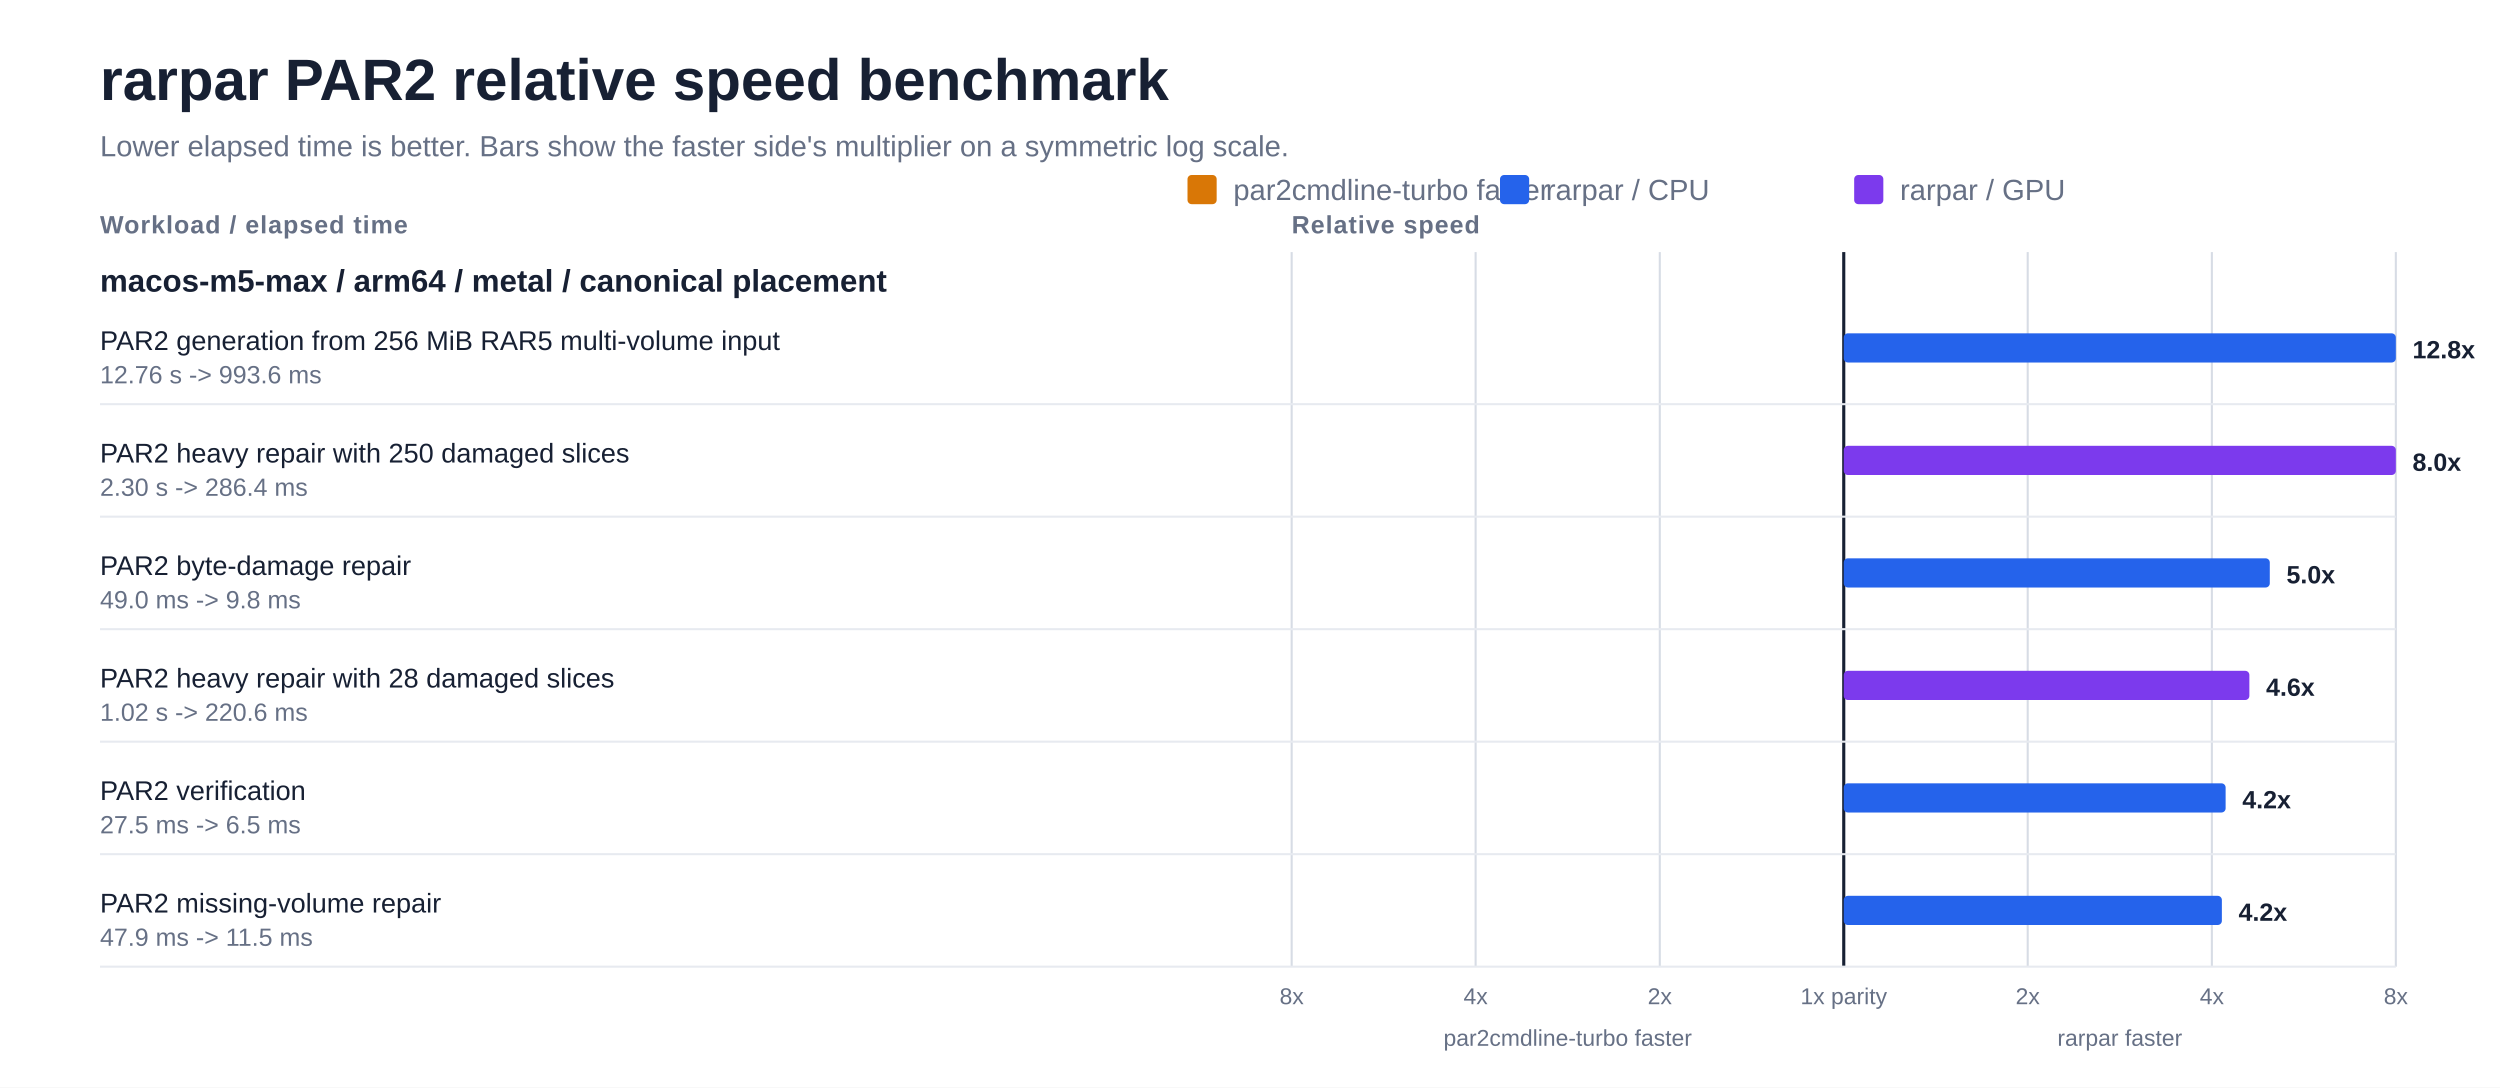
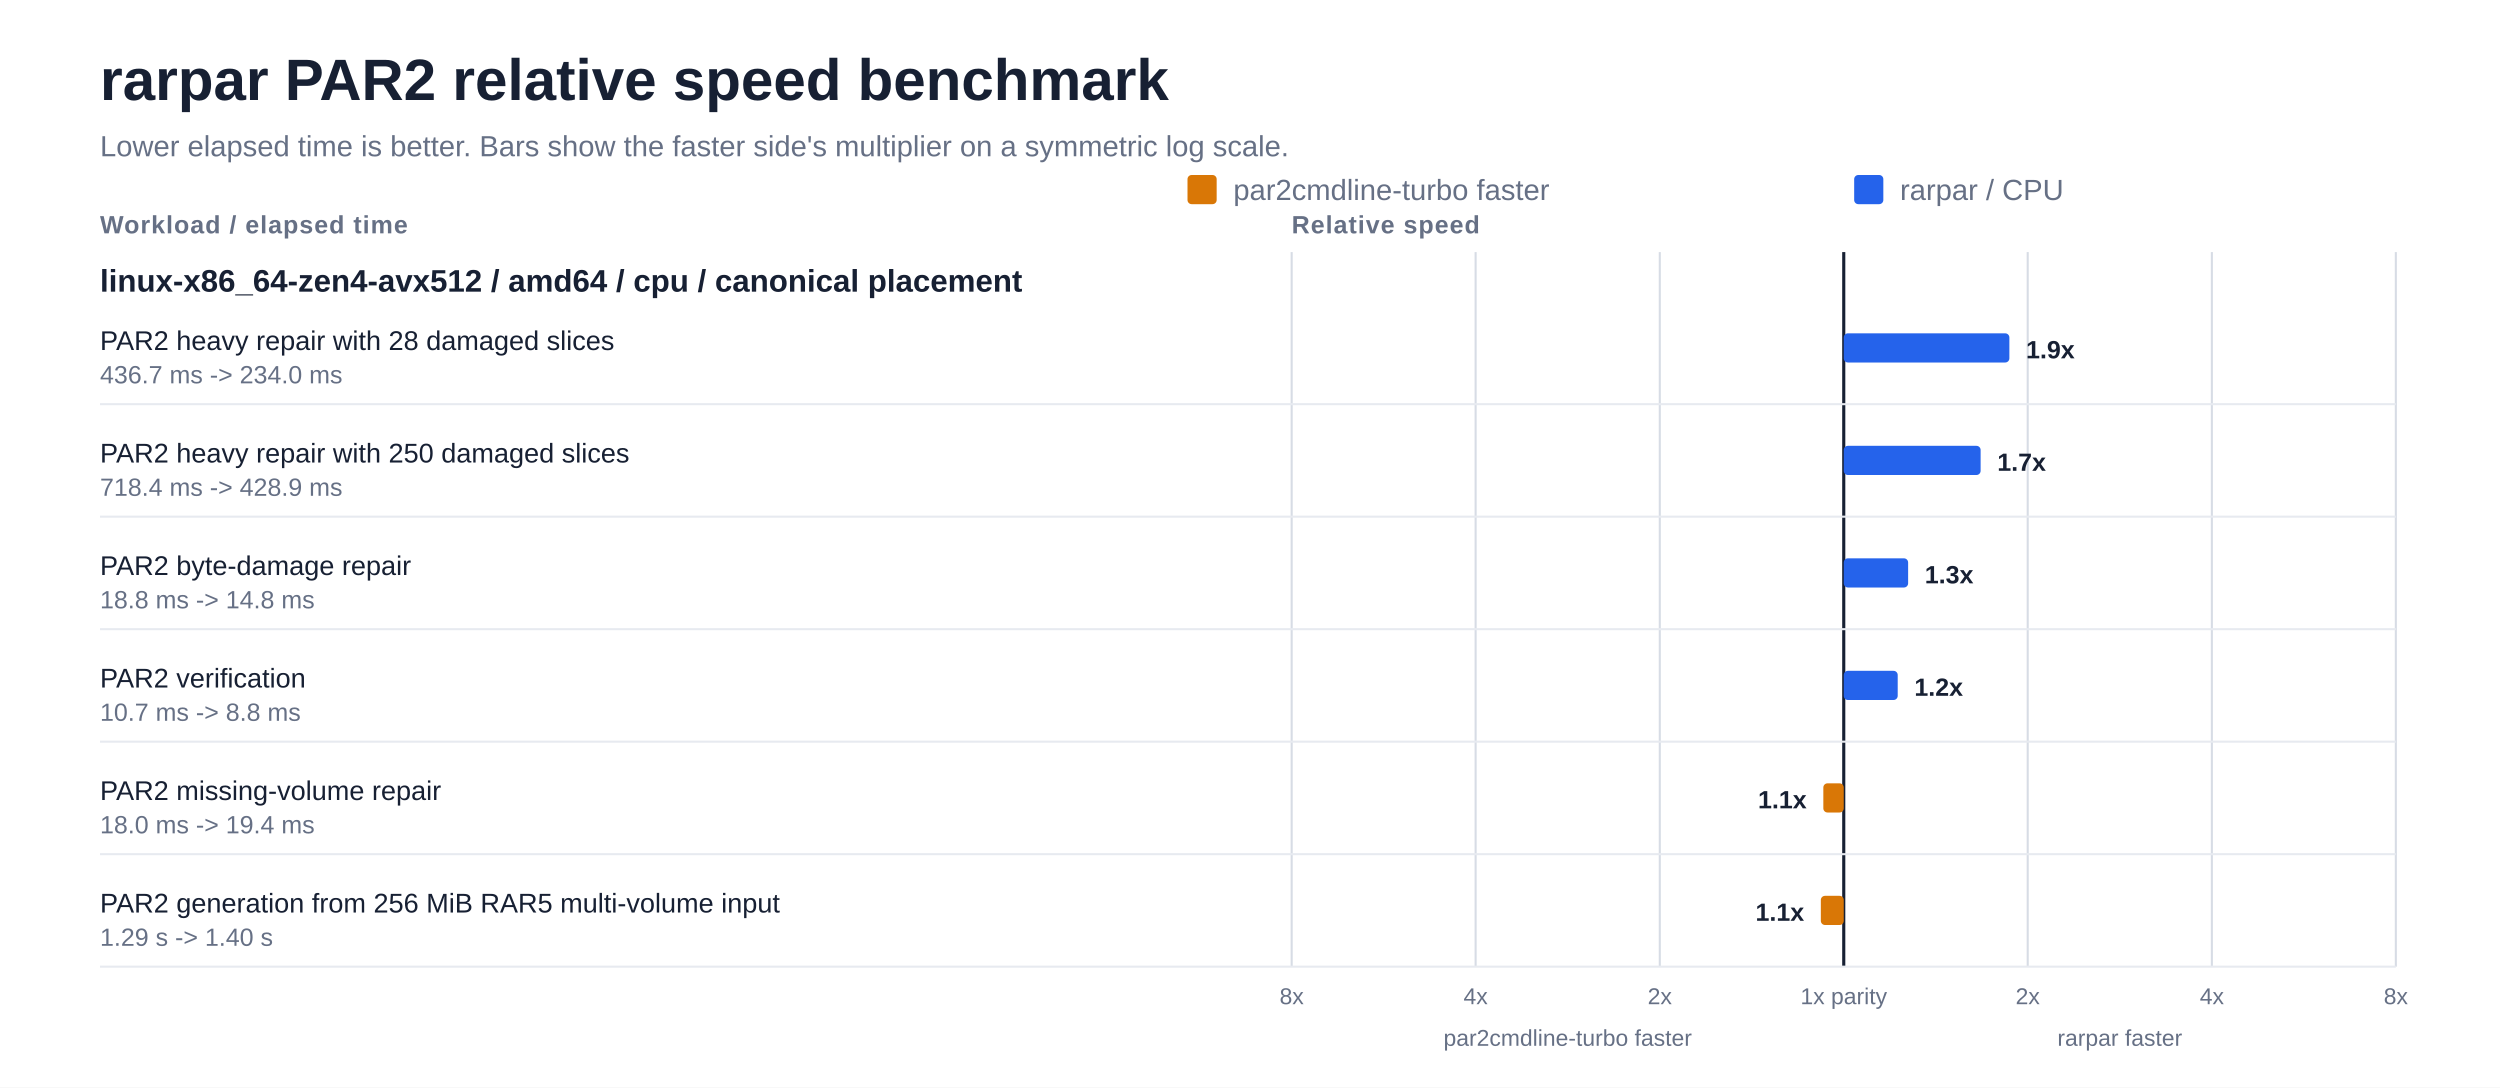
<svg xmlns="http://www.w3.org/2000/svg" width="1200" height="522" viewBox="0 0 1200 522" role="img" aria-labelledby="title desc">
  <style>
    .bg { fill: #ffffff; } text { font-family: Arial, sans-serif; fill: #172033; }
    .title { font-size: 28px; font-weight: 600; } .subtitle { font-size: 14px; fill: #667085; }
    .column { font-size: 12px; font-weight: 600; fill: #667085; letter-spacing: .04em; text-transform: uppercase; }
    .machine { font-size: 15px; font-weight: 600; } .workload { font-size: 13px; font-weight: 500; }
    .timing { font-size: 12px; fill: #667085; } .tick { font-size: 11px; fill: #667085; } .ratio { font-size: 12px; font-weight: 600; }
    .grid { stroke: #d7dce5; stroke-width: 1; } .parity { stroke: #172033; stroke-width: 1.5; } .rule { stroke: #e7eaf0; stroke-width: 1; }
    .cpu { fill: #2563eb; } .gpu { fill: #7c3aed; } .slower { fill: #d97706; }
    @media (prefers-color-scheme: dark) { .bg { fill: #0d1117; } text { fill: #e6edf3; } .subtitle, .column, .timing, .tick { fill: #9ca7b5; } .grid { stroke: #30363d; } .parity { stroke: #e6edf3; } .rule { stroke: #21262d; } .cpu { fill: #58a6ff; } .gpu { fill: #bc8cff; } .slower { fill: #f2a65a; } }
  </style>
  <rect class="bg" width="1200" height="522" />
  <text class="title" x="48" y="48">rarpar PAR2 relative speed benchmark</text>
  <text class="subtitle" x="48" y="75">Lower elapsed time is better. Bars show the faster side's multiplier on a symmetric log scale.</text>
  <g aria-label="Legend">
    <rect class="slower" x="570" y="84" width="14" height="14" rx="2" />
    <text class="subtitle" x="592" y="96">par2cmdline-turbo faster</text>
-     <rect class="cpu" x="720" y="84" width="14" height="14" rx="2" />
-     <text class="subtitle" x="742" y="96">rarpar / CPU</text>
-     <rect class="gpu" x="890" y="84" width="14" height="14" rx="2" />
-     <text class="subtitle" x="912" y="96">rarpar / GPU</text>
+     <rect class="cpu" x="890" y="84" width="14" height="14" rx="2" />
+     <text class="subtitle" x="912" y="96">rarpar / CPU</text>
  </g>
  <text class="column" x="48" y="112">Workload / elapsed time</text>
  <text class="column" x="620" y="112">Relative speed</text>
  <g aria-label="Relative speed axis">
    <line class="grid" x1="620.0" y1="121" x2="620.0" y2="464" />
    <text class="tick" x="620.0" y="482" text-anchor="middle">8x</text>
    <line class="grid" x1="708.3" y1="121" x2="708.3" y2="464" />
    <text class="tick" x="708.3" y="482" text-anchor="middle">4x</text>
    <line class="grid" x1="796.7" y1="121" x2="796.7" y2="464" />
    <text class="tick" x="796.7" y="482" text-anchor="middle">2x</text>
    <line class="parity" x1="885.0" y1="121" x2="885.0" y2="464" />
    <text class="tick" x="885.0" y="482" text-anchor="middle">1x parity</text>
    <line class="grid" x1="973.3" y1="121" x2="973.3" y2="464" />
    <text class="tick" x="973.3" y="482" text-anchor="middle">2x</text>
    <line class="grid" x1="1061.7" y1="121" x2="1061.7" y2="464" />
    <text class="tick" x="1061.7" y="482" text-anchor="middle">4x</text>
    <line class="grid" x1="1150.0" y1="121" x2="1150.0" y2="464" />
    <text class="tick" x="1150.0" y="482" text-anchor="middle">8x</text>
    <text class="tick" x="752.5" y="502" text-anchor="middle">par2cmdline-turbo faster</text>
    <text class="tick" x="1017.5" y="502" text-anchor="middle">rarpar faster</text>
  </g>
  <g aria-label="PAR2 benchmarks">
-     <text class="machine" x="48" y="140">macos-m5-max / arm64 / metal / canonical placement</text>
-     <text class="workload" x="48" y="168">PAR2 generation from 256 MiB RAR5 multi-volume input</text>
-     <text class="timing" x="48" y="184">12.76 s -&gt; 993.6 ms</text>
-     <rect class="cpu" x="885.0" y="160" width="265.0" height="14" rx="2" />
-     <text class="ratio" x="1158.0" y="172">12.8x</text>
+     <text class="machine" x="48" y="140">linux-x86_64-zen4-avx512 / amd64 / cpu / canonical placement</text>
+     <text class="workload" x="48" y="168">PAR2 heavy repair with 28 damaged slices</text>
+     <text class="timing" x="48" y="184">436.7 ms -&gt; 234.0 ms</text>
+     <rect class="cpu" x="885.0" y="160" width="79.5" height="14" rx="2" />
+     <text class="ratio" x="972.5" y="172">1.9x</text>
    <line class="rule" x1="48" y1="194" x2="1150" y2="194" />
    <text class="workload" x="48" y="222">PAR2 heavy repair with 250 damaged slices</text>
-     <text class="timing" x="48" y="238">2.30 s -&gt; 286.4 ms</text>
-     <rect class="gpu" x="885.0" y="214" width="265.0" height="14" rx="2" />
-     <text class="ratio" x="1158.0" y="226">8.0x</text>
+     <text class="timing" x="48" y="238">718.4 ms -&gt; 428.9 ms</text>
+     <rect class="cpu" x="885.0" y="214" width="65.7" height="14" rx="2" />
+     <text class="ratio" x="958.7" y="226">1.7x</text>
    <line class="rule" x1="48" y1="248" x2="1150" y2="248" />
    <text class="workload" x="48" y="276">PAR2 byte-damage repair</text>
-     <text class="timing" x="48" y="292">49.0 ms -&gt; 9.8 ms</text>
-     <rect class="cpu" x="885.0" y="268" width="204.5" height="14" rx="2" />
-     <text class="ratio" x="1097.5" y="280">5.0x</text>
+     <text class="timing" x="48" y="292">18.8 ms -&gt; 14.8 ms</text>
+     <rect class="cpu" x="885.0" y="268" width="30.9" height="14" rx="2" />
+     <text class="ratio" x="923.9" y="280">1.3x</text>
    <line class="rule" x1="48" y1="302" x2="1150" y2="302" />
-     <text class="workload" x="48" y="330">PAR2 heavy repair with 28 damaged slices</text>
-     <text class="timing" x="48" y="346">1.02 s -&gt; 220.6 ms</text>
-     <rect class="gpu" x="885.0" y="322" width="194.7" height="14" rx="2" />
-     <text class="ratio" x="1087.7" y="334">4.6x</text>
+     <text class="workload" x="48" y="330">PAR2 verification</text>
+     <text class="timing" x="48" y="346">10.7 ms -&gt; 8.8 ms</text>
+     <rect class="cpu" x="885.0" y="322" width="25.9" height="14" rx="2" />
+     <text class="ratio" x="918.9" y="334">1.2x</text>
    <line class="rule" x1="48" y1="356" x2="1150" y2="356" />
-     <text class="workload" x="48" y="384">PAR2 verification</text>
-     <text class="timing" x="48" y="400">27.5 ms -&gt; 6.5 ms</text>
-     <rect class="cpu" x="885.0" y="376" width="183.3" height="14" rx="2" />
-     <text class="ratio" x="1076.3" y="388">4.2x</text>
+     <text class="workload" x="48" y="384">PAR2 missing-volume repair</text>
+     <text class="timing" x="48" y="400">18.0 ms -&gt; 19.4 ms</text>
+     <rect class="slower" x="875.2" y="376" width="9.8" height="14" rx="2" />
+     <text class="ratio" x="867.2" y="388" text-anchor="end">1.1x</text>
    <line class="rule" x1="48" y1="410" x2="1150" y2="410" />
-     <text class="workload" x="48" y="438">PAR2 missing-volume repair</text>
-     <text class="timing" x="48" y="454">47.9 ms -&gt; 11.5 ms</text>
-     <rect class="cpu" x="885.0" y="430" width="181.5" height="14" rx="2" />
-     <text class="ratio" x="1074.5" y="442">4.2x</text>
+     <text class="workload" x="48" y="438">PAR2 generation from 256 MiB RAR5 multi-volume input</text>
+     <text class="timing" x="48" y="454">1.29 s -&gt; 1.40 s</text>
+     <rect class="slower" x="874.0" y="430" width="11.0" height="14" rx="2" />
+     <text class="ratio" x="866.0" y="442" text-anchor="end">1.1x</text>
    <line class="rule" x1="48" y1="464" x2="1150" y2="464" />
  </g>
</svg>
